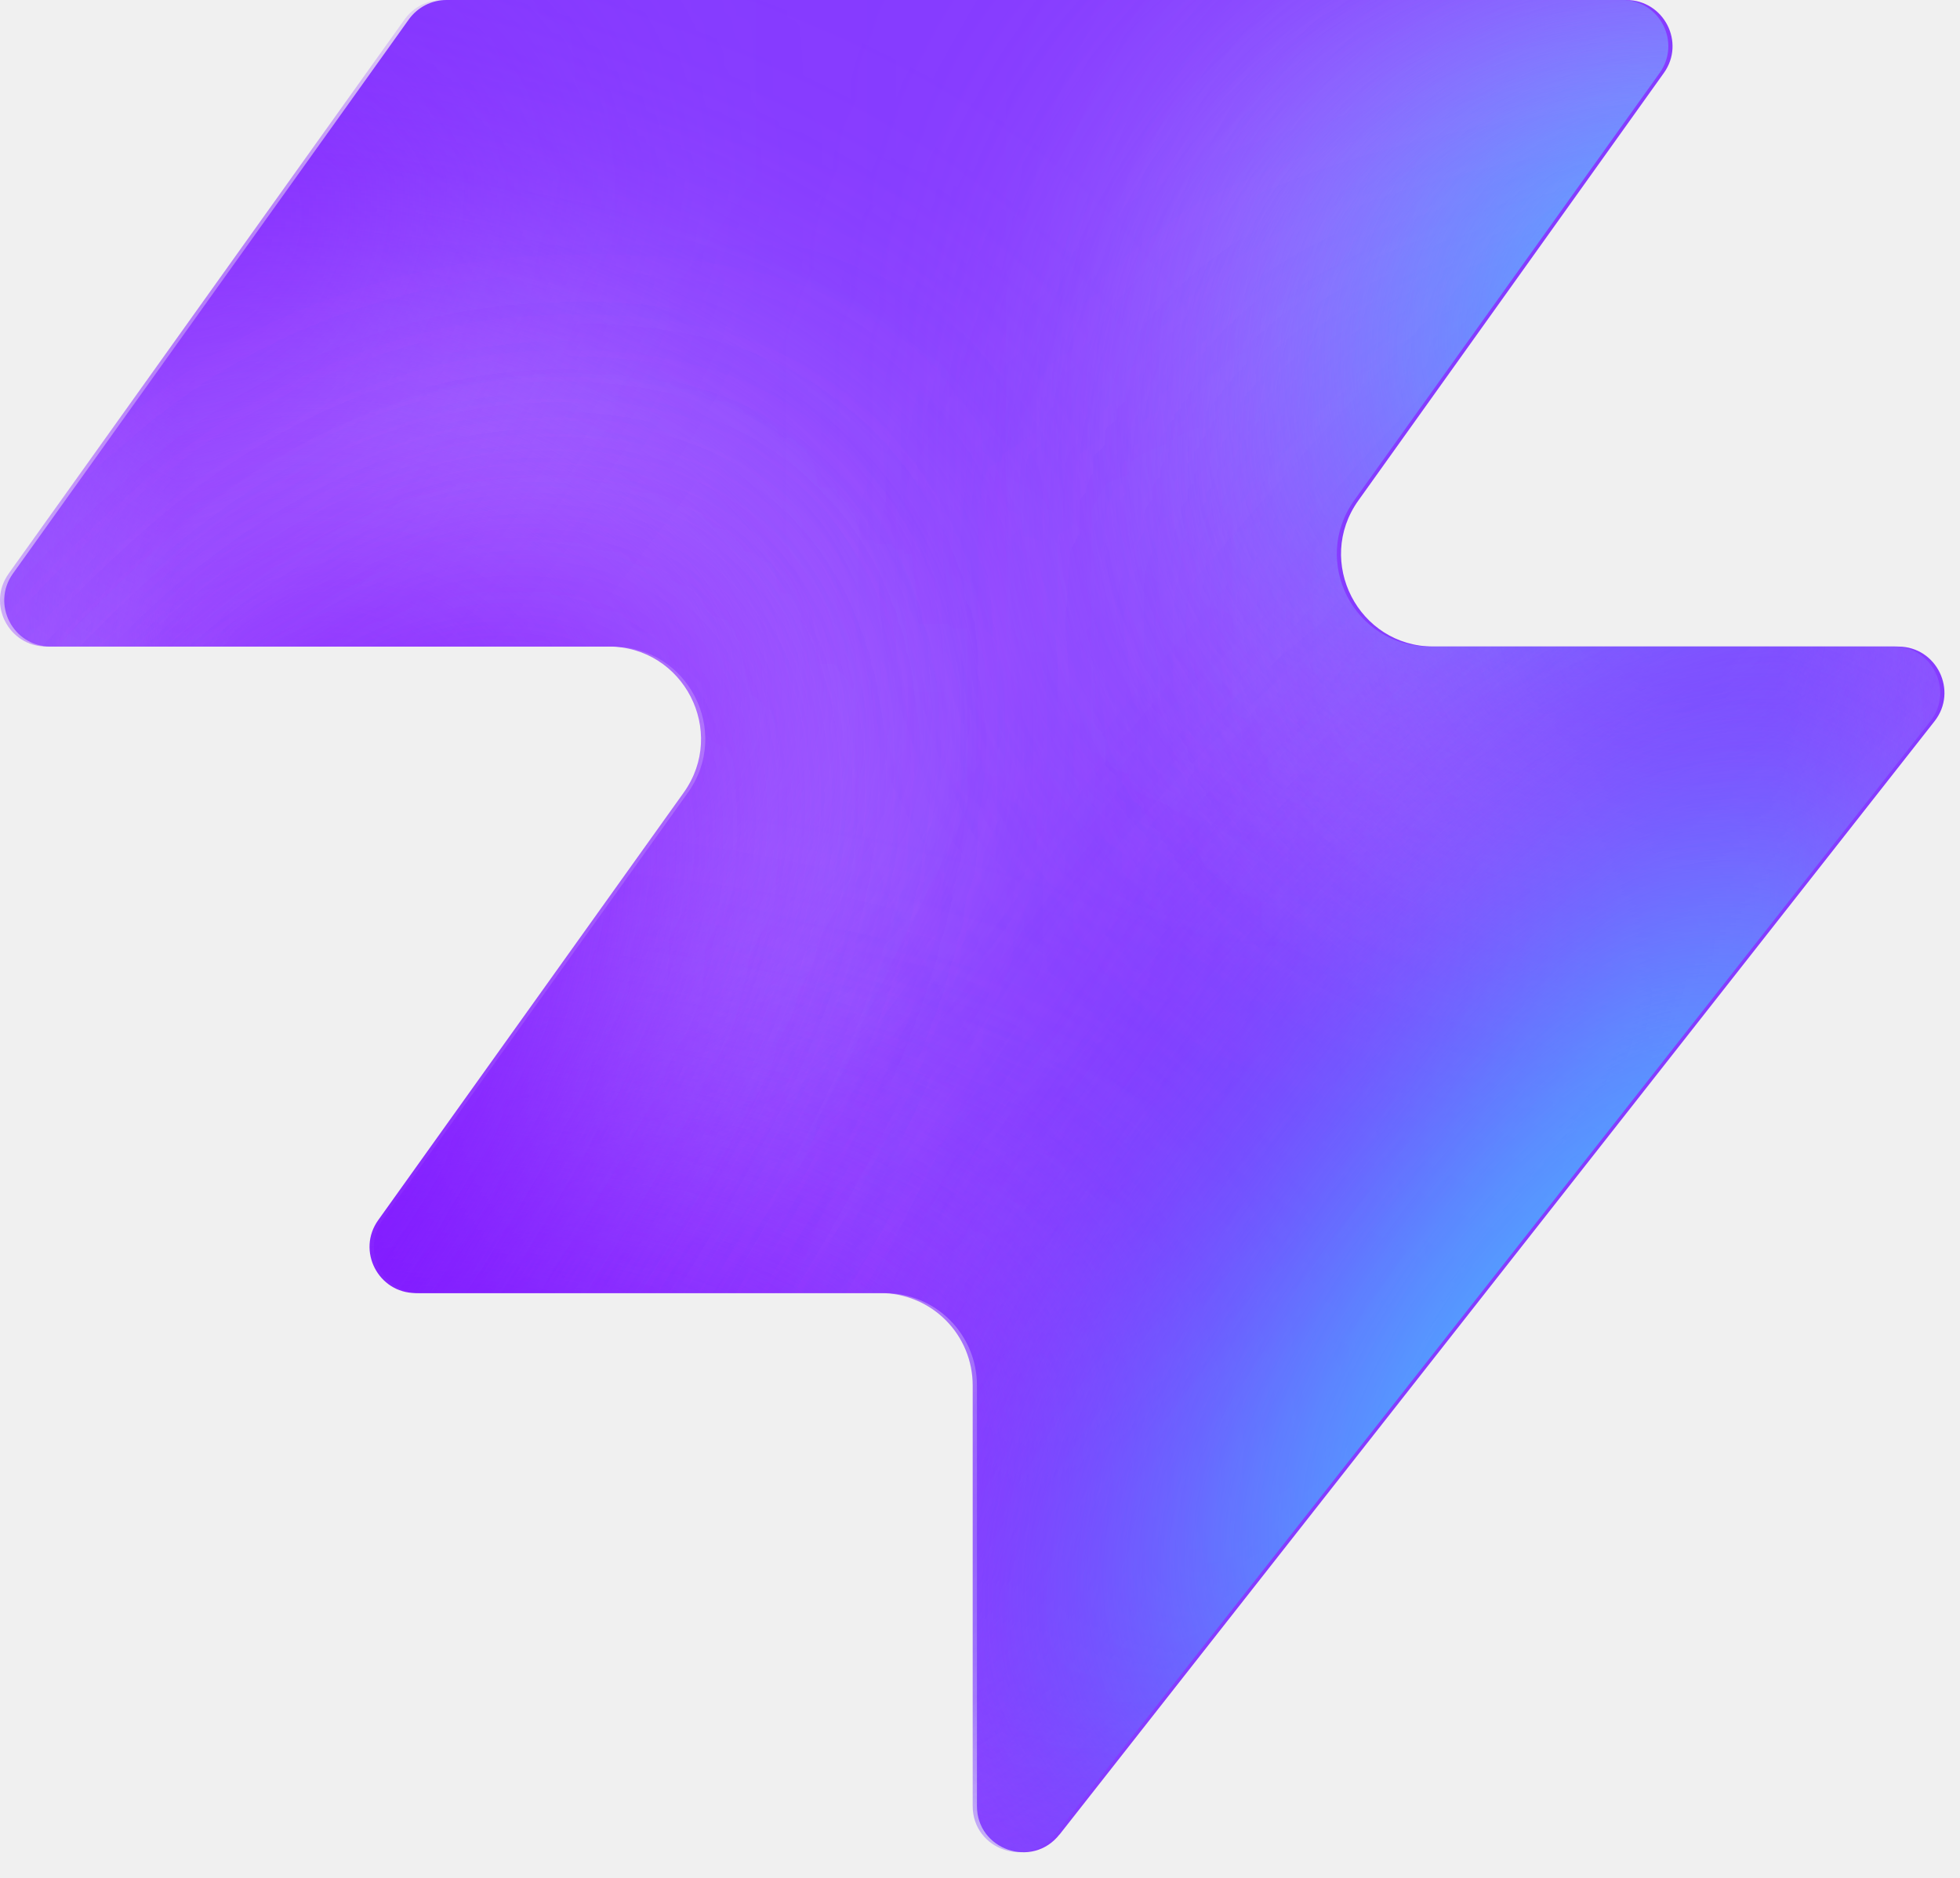
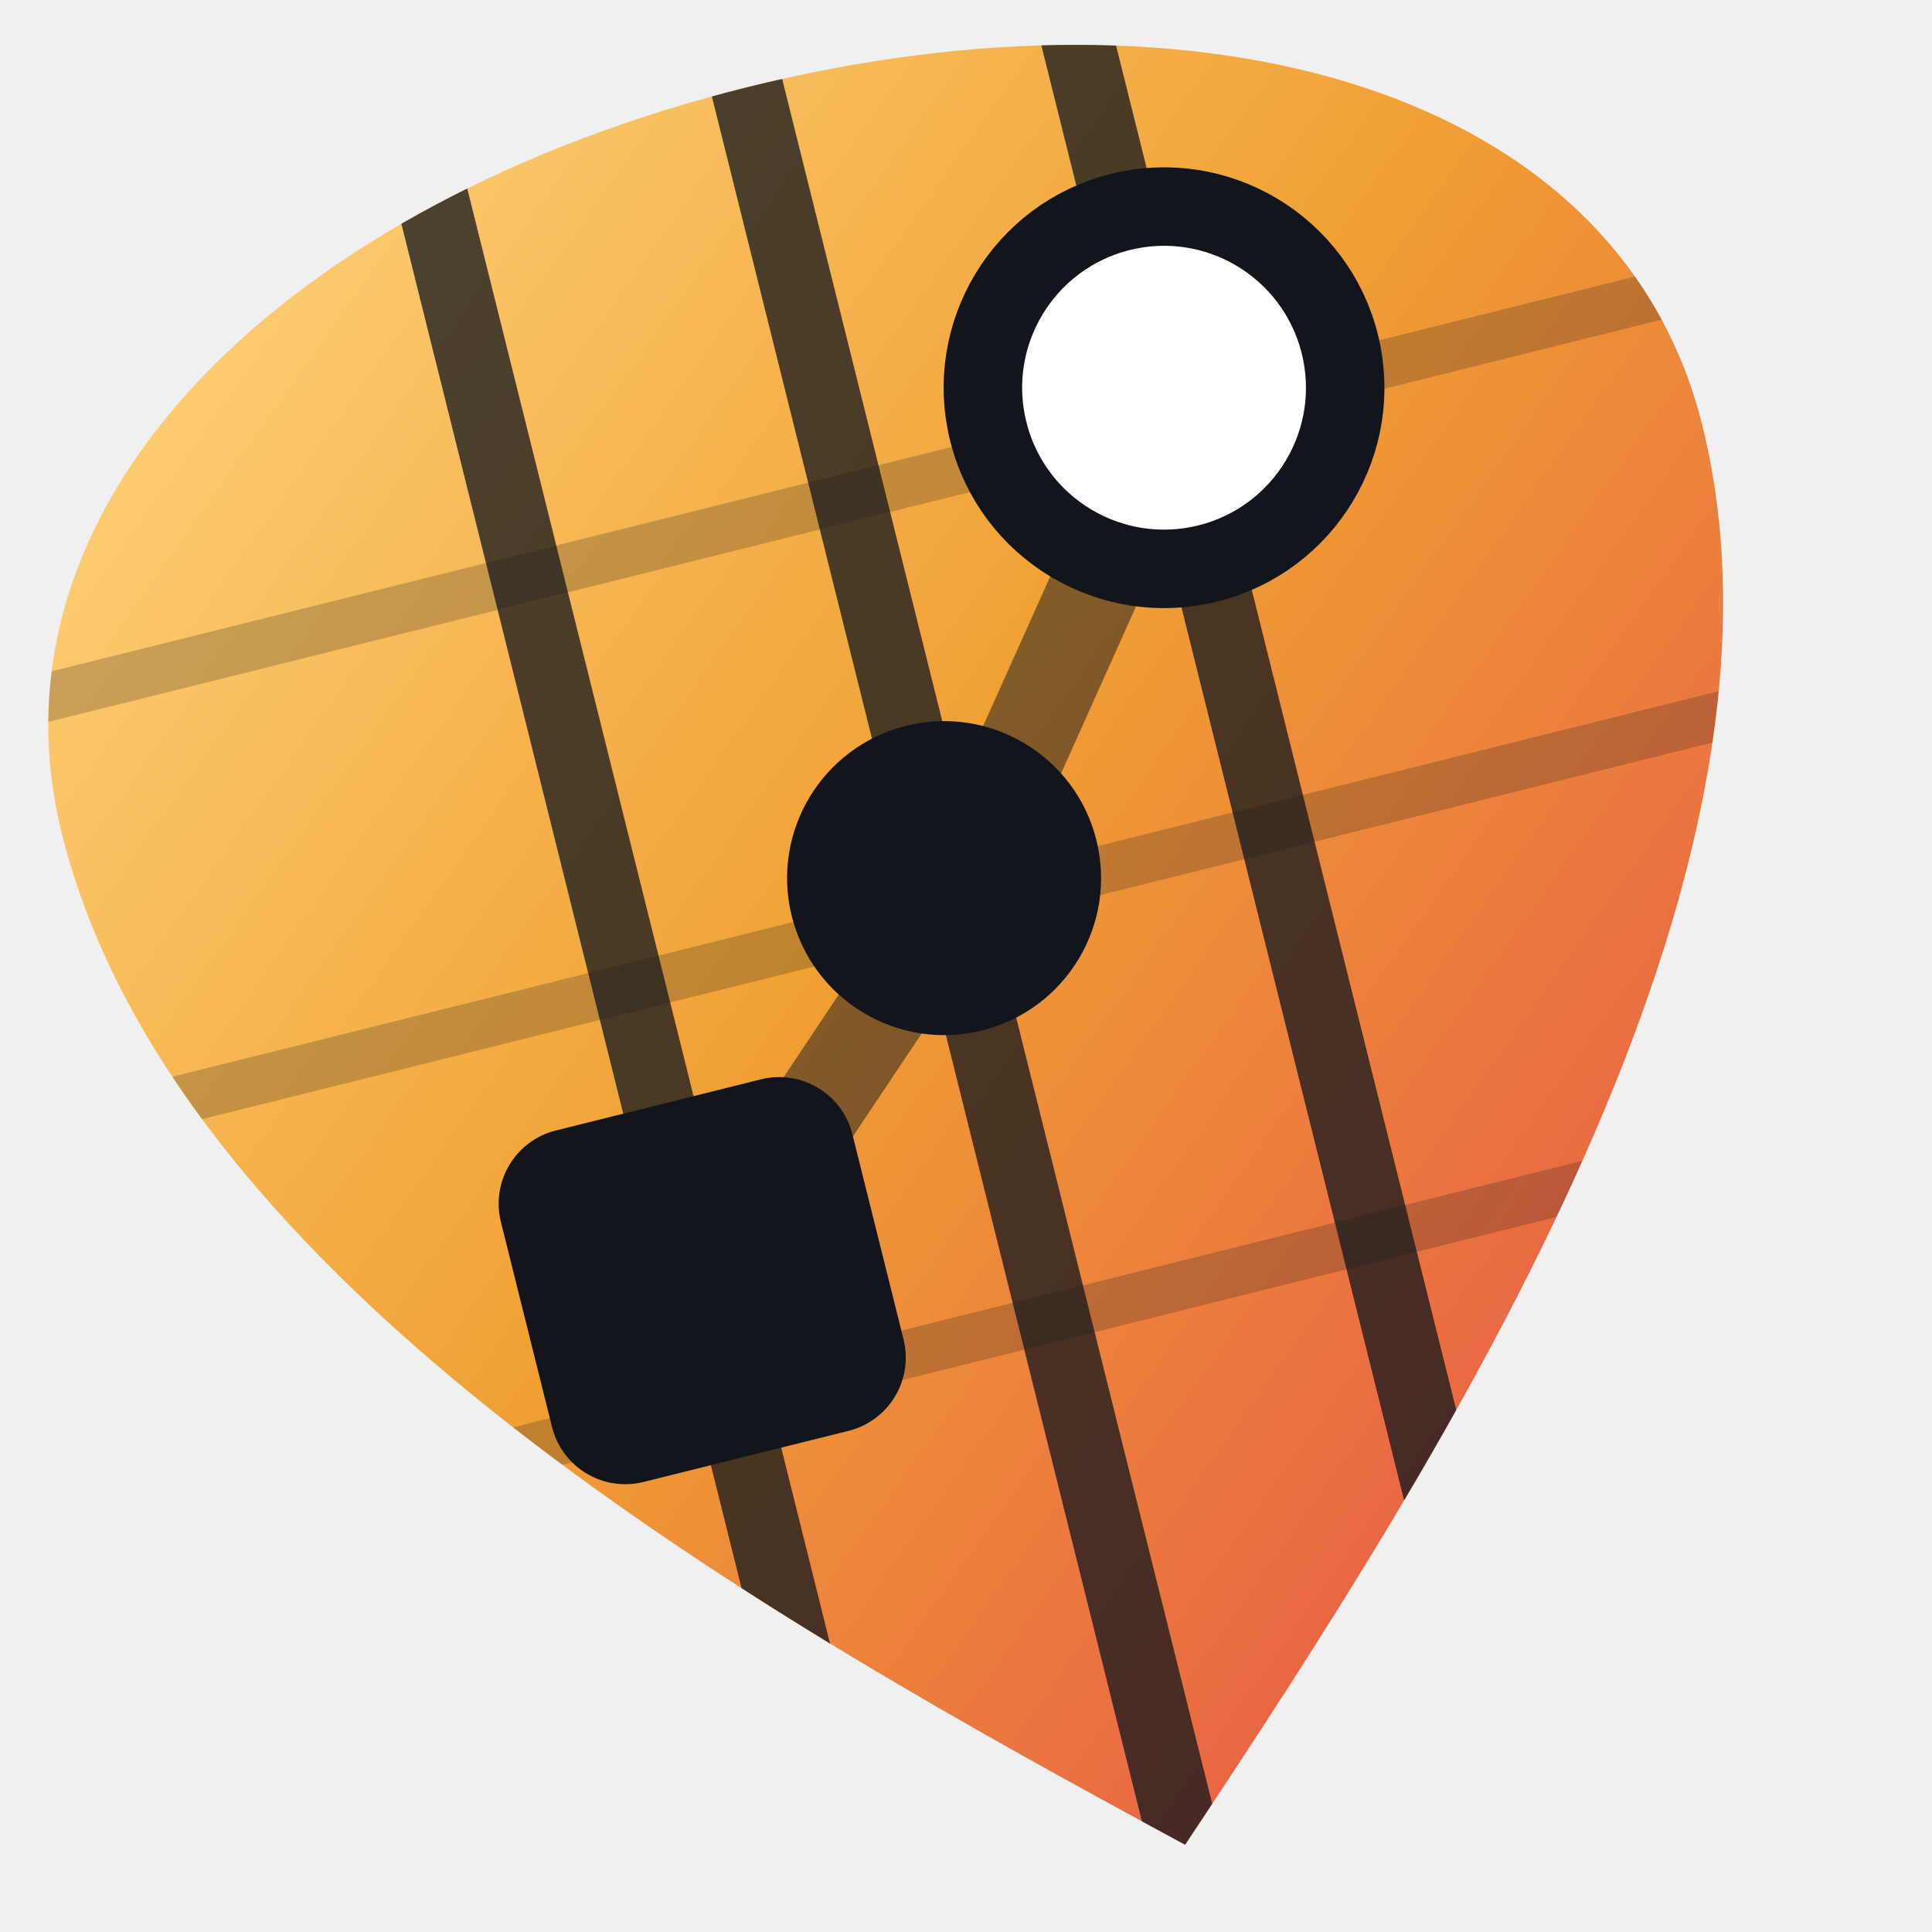
- <svg xmlns="http://www.w3.org/2000/svg" width="48" height="46" fill="none" viewBox="0 0 48 46">
-   <path fill="#863bff" d="M25.946 44.938c-.664.845-2.021.375-2.021-.698V33.937a2.26 2.26 0 0 0-2.262-2.262H10.287c-.92 0-1.456-1.04-.92-1.788l7.48-10.471c1.07-1.497 0-3.578-1.842-3.578H1.237c-.92 0-1.456-1.04-.92-1.788L10.013.474c.214-.297.556-.474.92-.474h28.894c.92 0 1.456 1.04.92 1.788l-7.48 10.471c-1.07 1.498 0 3.579 1.842 3.579h11.377c.943 0 1.473 1.088.89 1.83L25.947 44.94z" style="fill:#863bff;fill:color(display-p3 .525 .23 1);fill-opacity:1" />
-   <mask id="a" width="48" height="46" x="0" y="0" maskUnits="userSpaceOnUse" style="mask-type:alpha">
-     <path fill="#000" d="M25.842 44.938c-.664.844-2.021.375-2.021-.698V33.937a2.26 2.26 0 0 0-2.262-2.262H10.183c-.92 0-1.456-1.04-.92-1.788l7.48-10.471c1.07-1.498 0-3.579-1.842-3.579H1.133c-.92 0-1.456-1.04-.92-1.787L9.91.473c.214-.297.556-.474.92-.474h28.894c.92 0 1.456 1.04.92 1.788l-7.48 10.471c-1.07 1.498 0 3.578 1.842 3.578h11.377c.943 0 1.473 1.088.89 1.832L25.843 44.94z" style="fill:#000;fill-opacity:1" />
-   </mask>
-   <g mask="url(#a)">
-     <g filter="url(#b)">
-       <ellipse cx="5.508" cy="14.704" fill="#ede6ff" rx="5.508" ry="14.704" style="fill:#ede6ff;fill:color(display-p3 .927 .903 1);fill-opacity:1" transform="matrix(.00324 1 1 -.00324 -4.47 31.516)" />
+ <svg xmlns="http://www.w3.org/2000/svg" viewBox="0 0 64 64">
+   <defs>
+     <linearGradient id="pick" x1="0.1" y1="0" x2="0.9" y2="1">
+       <stop offset="0" stop-color="#ffd27a" />
+       <stop offset="0.45" stop-color="#f0a033" />
+       <stop offset="1" stop-color="#e5484d" />
+     </linearGradient>
+     <clipPath id="body">
+       <path id="p" d="M32 62C20.5 51.5 4 36 4 20.5 4 9 16.5 2 32 2s28 7 28 18.5C60 36 43.5 51.5 32 62Z" />
+     </clipPath>
+   </defs>
+   <g transform="rotate(-14 32 32)">
+     <path d="M32 62C20.5 51.5 4 36 4 20.5 4 9 16.5 2 32 2s28 7 28 18.5C60 36 43.5 51.5 32 62Z" fill="url(#pick)" />
+     <g clip-path="url(#body)" stroke="#12151b" fill="none">
+       <path d="M0 16H64M0 30H64M0 44H64" stroke-width="1.6" opacity=".22" />
+       <path d="M21 0V64M32 0V64M43 0V64" stroke-width="2.4" opacity=".75" />
+       <path d="M21 40 32 30 43 16" stroke-width="3" stroke-linecap="round" opacity=".5" />
    </g>
-     <g filter="url(#c)">
-       <ellipse cx="10.399" cy="29.851" fill="#ede6ff" rx="10.399" ry="29.851" style="fill:#ede6ff;fill:color(display-p3 .927 .903 1);fill-opacity:1" transform="matrix(.00324 1 1 -.00324 -39.328 7.883)" />
-     </g>
-     <g filter="url(#d)">
-       <ellipse cx="5.508" cy="30.487" fill="#7e14ff" rx="5.508" ry="30.487" style="fill:#7e14ff;fill:color(display-p3 .492 .077 1);fill-opacity:1" transform="rotate(89.814 -25.913 -14.639)scale(1 -1)" />
-     </g>
-     <g filter="url(#e)">
-       <ellipse cx="5.508" cy="30.599" fill="#7e14ff" rx="5.508" ry="30.599" style="fill:#7e14ff;fill:color(display-p3 .492 .077 1);fill-opacity:1" transform="rotate(89.814 -32.644 -3.334)scale(1 -1)" />
-     </g>
-     <g filter="url(#f)">
-       <ellipse cx="5.508" cy="30.599" fill="#7e14ff" rx="5.508" ry="30.599" style="fill:#7e14ff;fill:color(display-p3 .492 .077 1);fill-opacity:1" transform="matrix(.00324 1 1 -.00324 -34.34 30.47)" />
-     </g>
-     <g filter="url(#g)">
-       <ellipse cx="14.072" cy="22.078" fill="#ede6ff" rx="14.072" ry="22.078" style="fill:#ede6ff;fill:color(display-p3 .927 .903 1);fill-opacity:1" transform="rotate(93.35 24.506 48.493)scale(-1 1)" />
-     </g>
-     <g filter="url(#h)">
-       <ellipse cx="3.47" cy="21.501" fill="#7e14ff" rx="3.47" ry="21.501" style="fill:#7e14ff;fill:color(display-p3 .492 .077 1);fill-opacity:1" transform="rotate(89.009 28.708 47.59)scale(-1 1)" />
-     </g>
-     <g filter="url(#i)">
-       <ellipse cx="3.47" cy="21.501" fill="#7e14ff" rx="3.47" ry="21.501" style="fill:#7e14ff;fill:color(display-p3 .492 .077 1);fill-opacity:1" transform="rotate(89.009 28.708 47.59)scale(-1 1)" />
-     </g>
-     <g filter="url(#j)">
-       <ellipse cx=".387" cy="8.972" fill="#7e14ff" rx="4.407" ry="29.108" style="fill:#7e14ff;fill:color(display-p3 .492 .077 1);fill-opacity:1" transform="rotate(39.51 .387 8.972)" />
-     </g>
-     <g filter="url(#k)">
-       <ellipse cx="47.523" cy="-6.092" fill="#7e14ff" rx="4.407" ry="29.108" style="fill:#7e14ff;fill:color(display-p3 .492 .077 1);fill-opacity:1" transform="rotate(37.892 47.523 -6.092)" />
-     </g>
-     <g filter="url(#l)">
-       <ellipse cx="41.412" cy="6.333" fill="#47bfff" rx="5.971" ry="9.665" style="fill:#47bfff;fill:color(display-p3 .28 .748 1);fill-opacity:1" transform="rotate(37.892 41.412 6.333)" />
-     </g>
-     <g filter="url(#m)">
-       <ellipse cx="-1.879" cy="38.332" fill="#7e14ff" rx="4.407" ry="29.108" style="fill:#7e14ff;fill:color(display-p3 .492 .077 1);fill-opacity:1" transform="rotate(37.892 -1.88 38.332)" />
-     </g>
-     <g filter="url(#n)">
-       <ellipse cx="-1.879" cy="38.332" fill="#7e14ff" rx="4.407" ry="29.108" style="fill:#7e14ff;fill:color(display-p3 .492 .077 1);fill-opacity:1" transform="rotate(37.892 -1.88 38.332)" />
-     </g>
-     <g filter="url(#o)">
-       <ellipse cx="35.651" cy="29.907" fill="#7e14ff" rx="4.407" ry="29.108" style="fill:#7e14ff;fill:color(display-p3 .492 .077 1);fill-opacity:1" transform="rotate(37.892 35.651 29.907)" />
-     </g>
-     <g filter="url(#p)">
-       <ellipse cx="38.418" cy="32.4" fill="#47bfff" rx="5.971" ry="15.297" style="fill:#47bfff;fill:color(display-p3 .28 .748 1);fill-opacity:1" transform="rotate(37.892 38.418 32.4)" />
-     </g>
+     <rect x="15" y="34" width="12" height="12" rx="2.5" fill="#12151b" />
+     <circle cx="32" cy="29" r="5.2" fill="#12151b" />
+     <circle cx="43" cy="15" r="6" fill="#fff" stroke="#12151b" stroke-width="2.6" />
  </g>
-   <defs>
-     <filter id="b" width="60.045" height="41.654" x="-19.77" y="16.149" color-interpolation-filters="sRGB" filterUnits="userSpaceOnUse">
-       <feFlood flood-opacity="0" result="BackgroundImageFix" />
-       <feBlend in="SourceGraphic" in2="BackgroundImageFix" result="shape" />
-       <feGaussianBlur result="effect1_foregroundBlur_2002_17158" stdDeviation="7.659" />
-     </filter>
-     <filter id="c" width="90.34" height="51.437" x="-54.613" y="-7.533" color-interpolation-filters="sRGB" filterUnits="userSpaceOnUse">
-       <feFlood flood-opacity="0" result="BackgroundImageFix" />
-       <feBlend in="SourceGraphic" in2="BackgroundImageFix" result="shape" />
-       <feGaussianBlur result="effect1_foregroundBlur_2002_17158" stdDeviation="7.659" />
-     </filter>
-     <filter id="d" width="79.355" height="29.4" x="-49.64" y="2.03" color-interpolation-filters="sRGB" filterUnits="userSpaceOnUse">
-       <feFlood flood-opacity="0" result="BackgroundImageFix" />
-       <feBlend in="SourceGraphic" in2="BackgroundImageFix" result="shape" />
-       <feGaussianBlur result="effect1_foregroundBlur_2002_17158" stdDeviation="4.596" />
-     </filter>
-     <filter id="e" width="79.579" height="29.4" x="-45.045" y="20.029" color-interpolation-filters="sRGB" filterUnits="userSpaceOnUse">
-       <feFlood flood-opacity="0" result="BackgroundImageFix" />
-       <feBlend in="SourceGraphic" in2="BackgroundImageFix" result="shape" />
-       <feGaussianBlur result="effect1_foregroundBlur_2002_17158" stdDeviation="4.596" />
-     </filter>
-     <filter id="f" width="79.579" height="29.4" x="-43.513" y="21.178" color-interpolation-filters="sRGB" filterUnits="userSpaceOnUse">
-       <feFlood flood-opacity="0" result="BackgroundImageFix" />
-       <feBlend in="SourceGraphic" in2="BackgroundImageFix" result="shape" />
-       <feGaussianBlur result="effect1_foregroundBlur_2002_17158" stdDeviation="4.596" />
-     </filter>
-     <filter id="g" width="74.749" height="58.852" x="15.756" y="-17.901" color-interpolation-filters="sRGB" filterUnits="userSpaceOnUse">
-       <feFlood flood-opacity="0" result="BackgroundImageFix" />
-       <feBlend in="SourceGraphic" in2="BackgroundImageFix" result="shape" />
-       <feGaussianBlur result="effect1_foregroundBlur_2002_17158" stdDeviation="7.659" />
-     </filter>
-     <filter id="h" width="61.377" height="25.362" x="23.548" y="2.284" color-interpolation-filters="sRGB" filterUnits="userSpaceOnUse">
-       <feFlood flood-opacity="0" result="BackgroundImageFix" />
-       <feBlend in="SourceGraphic" in2="BackgroundImageFix" result="shape" />
-       <feGaussianBlur result="effect1_foregroundBlur_2002_17158" stdDeviation="4.596" />
-     </filter>
-     <filter id="i" width="61.377" height="25.362" x="23.548" y="2.284" color-interpolation-filters="sRGB" filterUnits="userSpaceOnUse">
-       <feFlood flood-opacity="0" result="BackgroundImageFix" />
-       <feBlend in="SourceGraphic" in2="BackgroundImageFix" result="shape" />
-       <feGaussianBlur result="effect1_foregroundBlur_2002_17158" stdDeviation="4.596" />
-     </filter>
-     <filter id="j" width="56.045" height="63.649" x="-27.636" y="-22.853" color-interpolation-filters="sRGB" filterUnits="userSpaceOnUse">
-       <feFlood flood-opacity="0" result="BackgroundImageFix" />
-       <feBlend in="SourceGraphic" in2="BackgroundImageFix" result="shape" />
-       <feGaussianBlur result="effect1_foregroundBlur_2002_17158" stdDeviation="4.596" />
-     </filter>
-     <filter id="k" width="54.814" height="64.646" x="20.116" y="-38.415" color-interpolation-filters="sRGB" filterUnits="userSpaceOnUse">
-       <feFlood flood-opacity="0" result="BackgroundImageFix" />
-       <feBlend in="SourceGraphic" in2="BackgroundImageFix" result="shape" />
-       <feGaussianBlur result="effect1_foregroundBlur_2002_17158" stdDeviation="4.596" />
-     </filter>
-     <filter id="l" width="33.541" height="35.313" x="24.641" y="-11.323" color-interpolation-filters="sRGB" filterUnits="userSpaceOnUse">
-       <feFlood flood-opacity="0" result="BackgroundImageFix" />
-       <feBlend in="SourceGraphic" in2="BackgroundImageFix" result="shape" />
-       <feGaussianBlur result="effect1_foregroundBlur_2002_17158" stdDeviation="4.596" />
-     </filter>
-     <filter id="m" width="54.814" height="64.646" x="-29.286" y="6.009" color-interpolation-filters="sRGB" filterUnits="userSpaceOnUse">
-       <feFlood flood-opacity="0" result="BackgroundImageFix" />
-       <feBlend in="SourceGraphic" in2="BackgroundImageFix" result="shape" />
-       <feGaussianBlur result="effect1_foregroundBlur_2002_17158" stdDeviation="4.596" />
-     </filter>
-     <filter id="n" width="54.814" height="64.646" x="-29.286" y="6.009" color-interpolation-filters="sRGB" filterUnits="userSpaceOnUse">
-       <feFlood flood-opacity="0" result="BackgroundImageFix" />
-       <feBlend in="SourceGraphic" in2="BackgroundImageFix" result="shape" />
-       <feGaussianBlur result="effect1_foregroundBlur_2002_17158" stdDeviation="4.596" />
-     </filter>
-     <filter id="o" width="54.814" height="64.646" x="8.244" y="-2.416" color-interpolation-filters="sRGB" filterUnits="userSpaceOnUse">
-       <feFlood flood-opacity="0" result="BackgroundImageFix" />
-       <feBlend in="SourceGraphic" in2="BackgroundImageFix" result="shape" />
-       <feGaussianBlur result="effect1_foregroundBlur_2002_17158" stdDeviation="4.596" />
-     </filter>
-     <filter id="p" width="39.409" height="43.623" x="18.713" y="10.588" color-interpolation-filters="sRGB" filterUnits="userSpaceOnUse">
-       <feFlood flood-opacity="0" result="BackgroundImageFix" />
-       <feBlend in="SourceGraphic" in2="BackgroundImageFix" result="shape" />
-       <feGaussianBlur result="effect1_foregroundBlur_2002_17158" stdDeviation="4.596" />
-     </filter>
-   </defs>
</svg>
